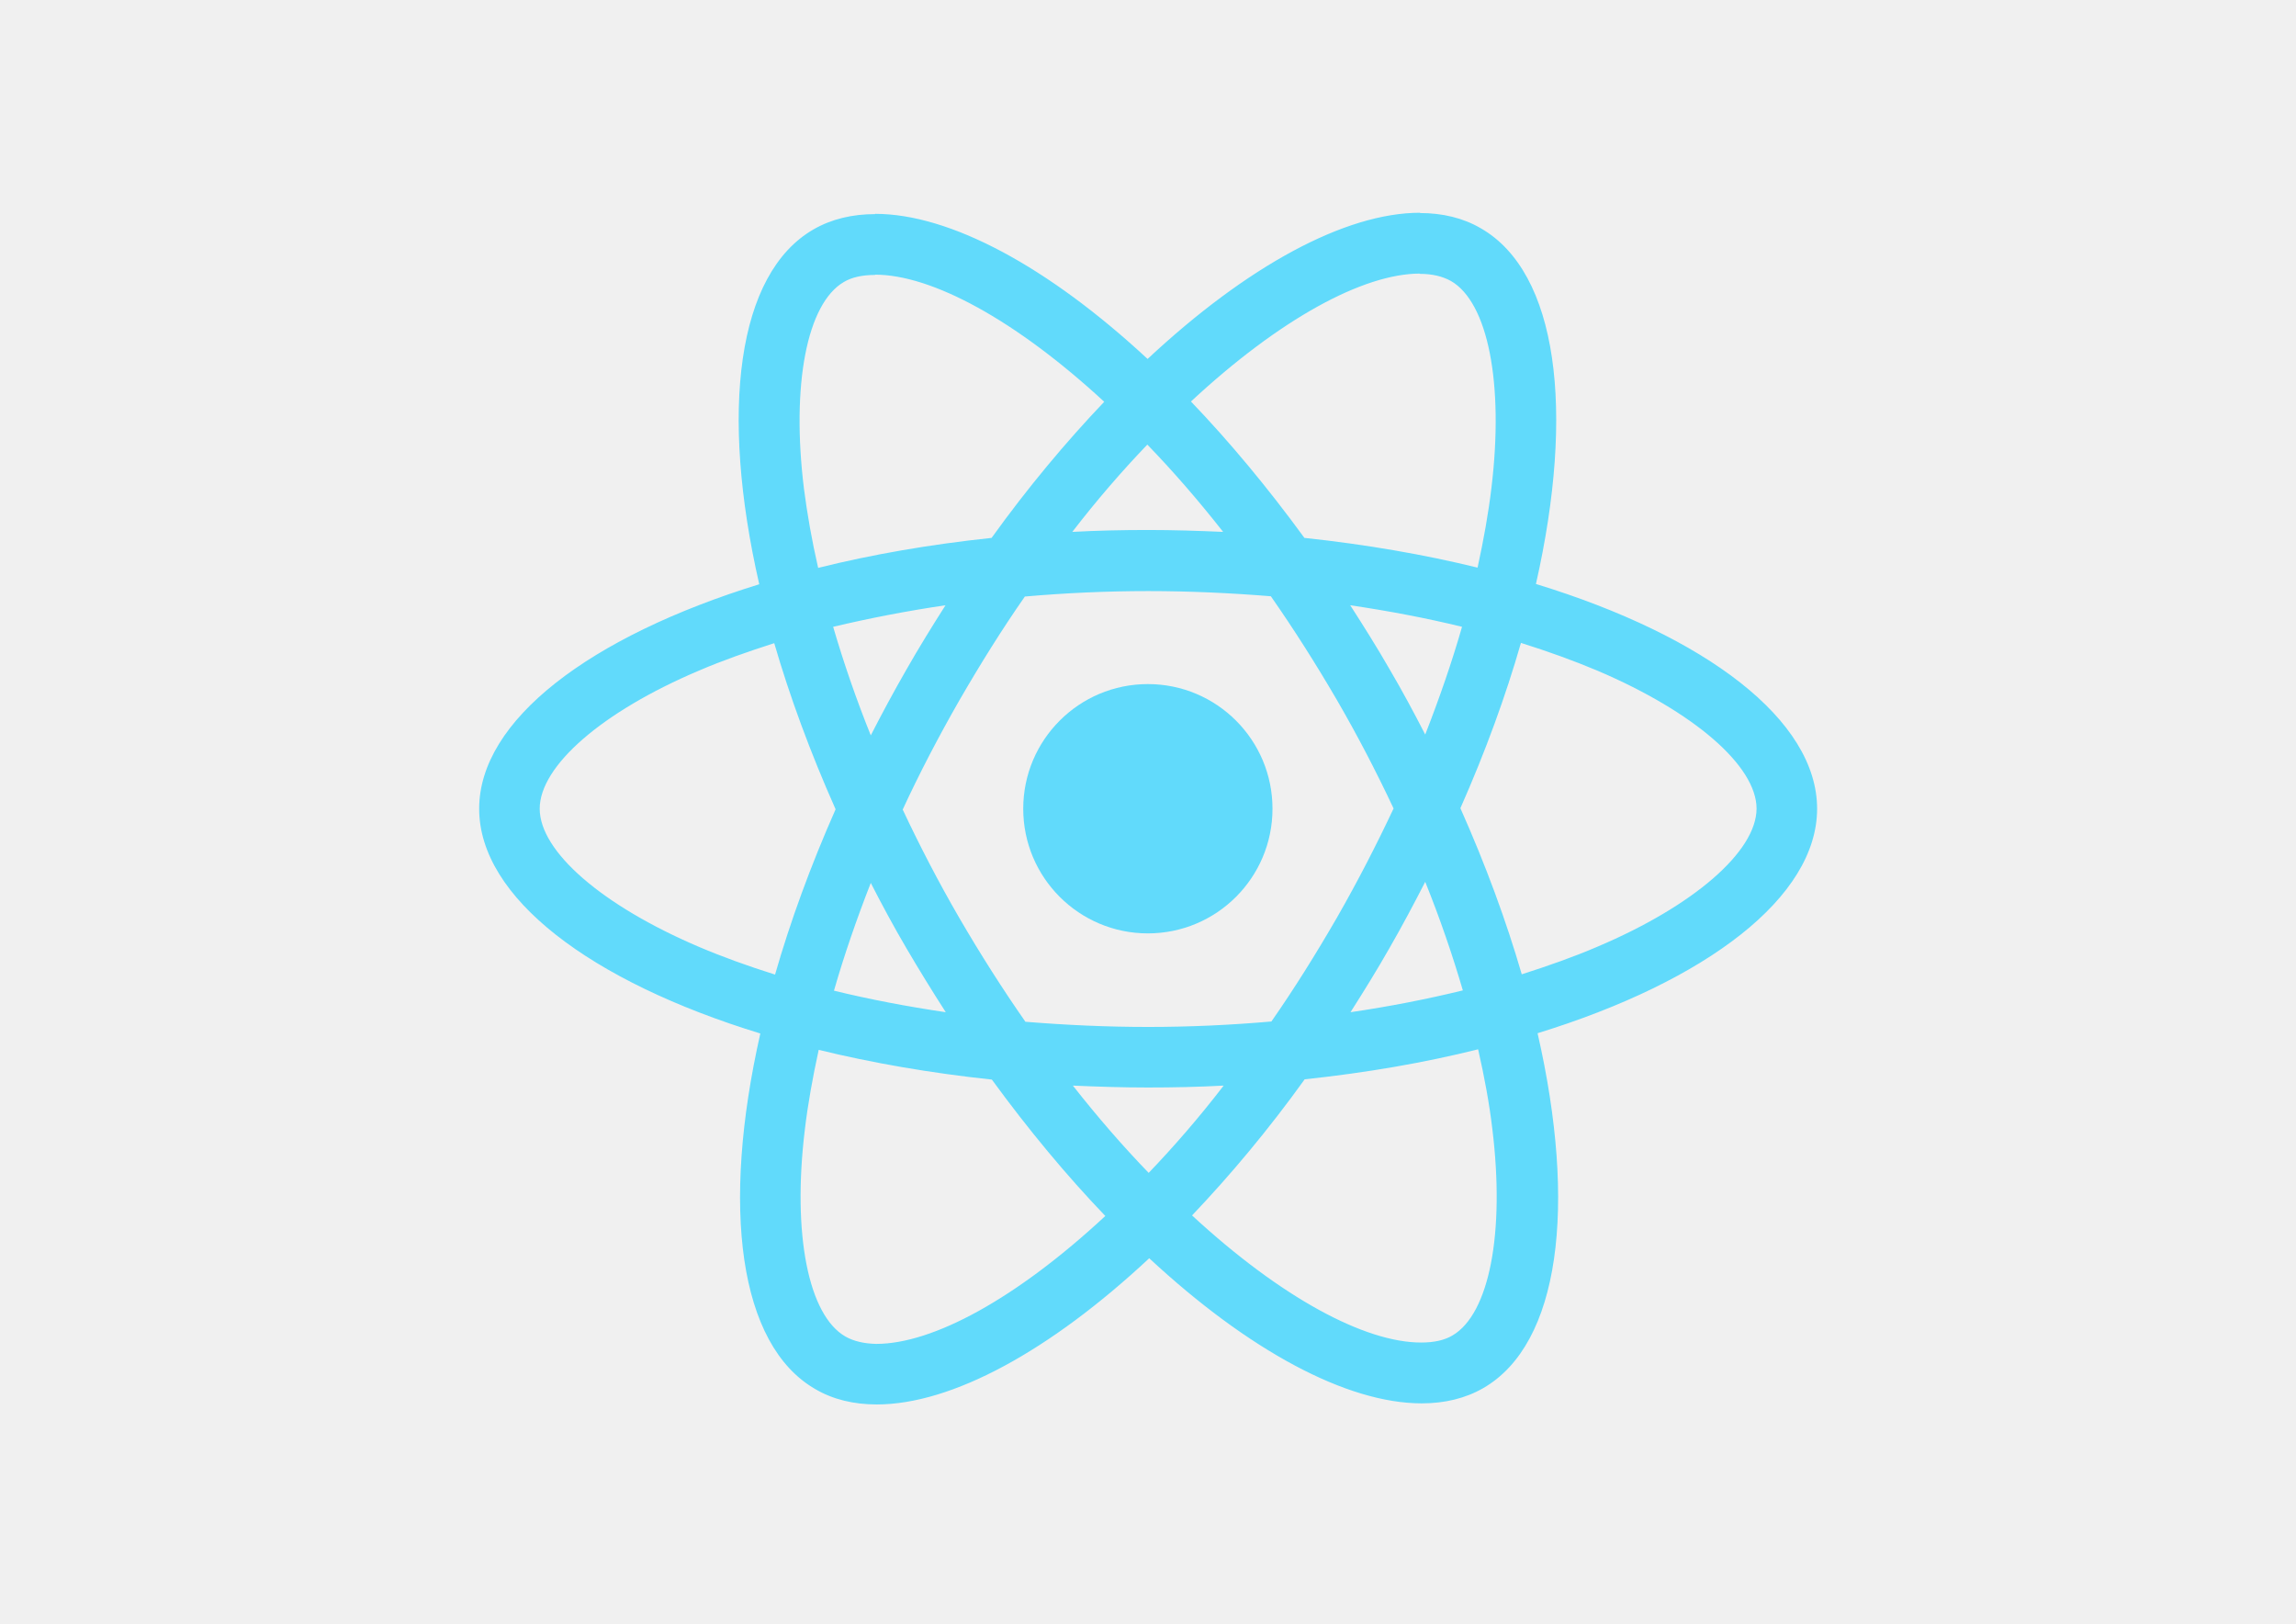
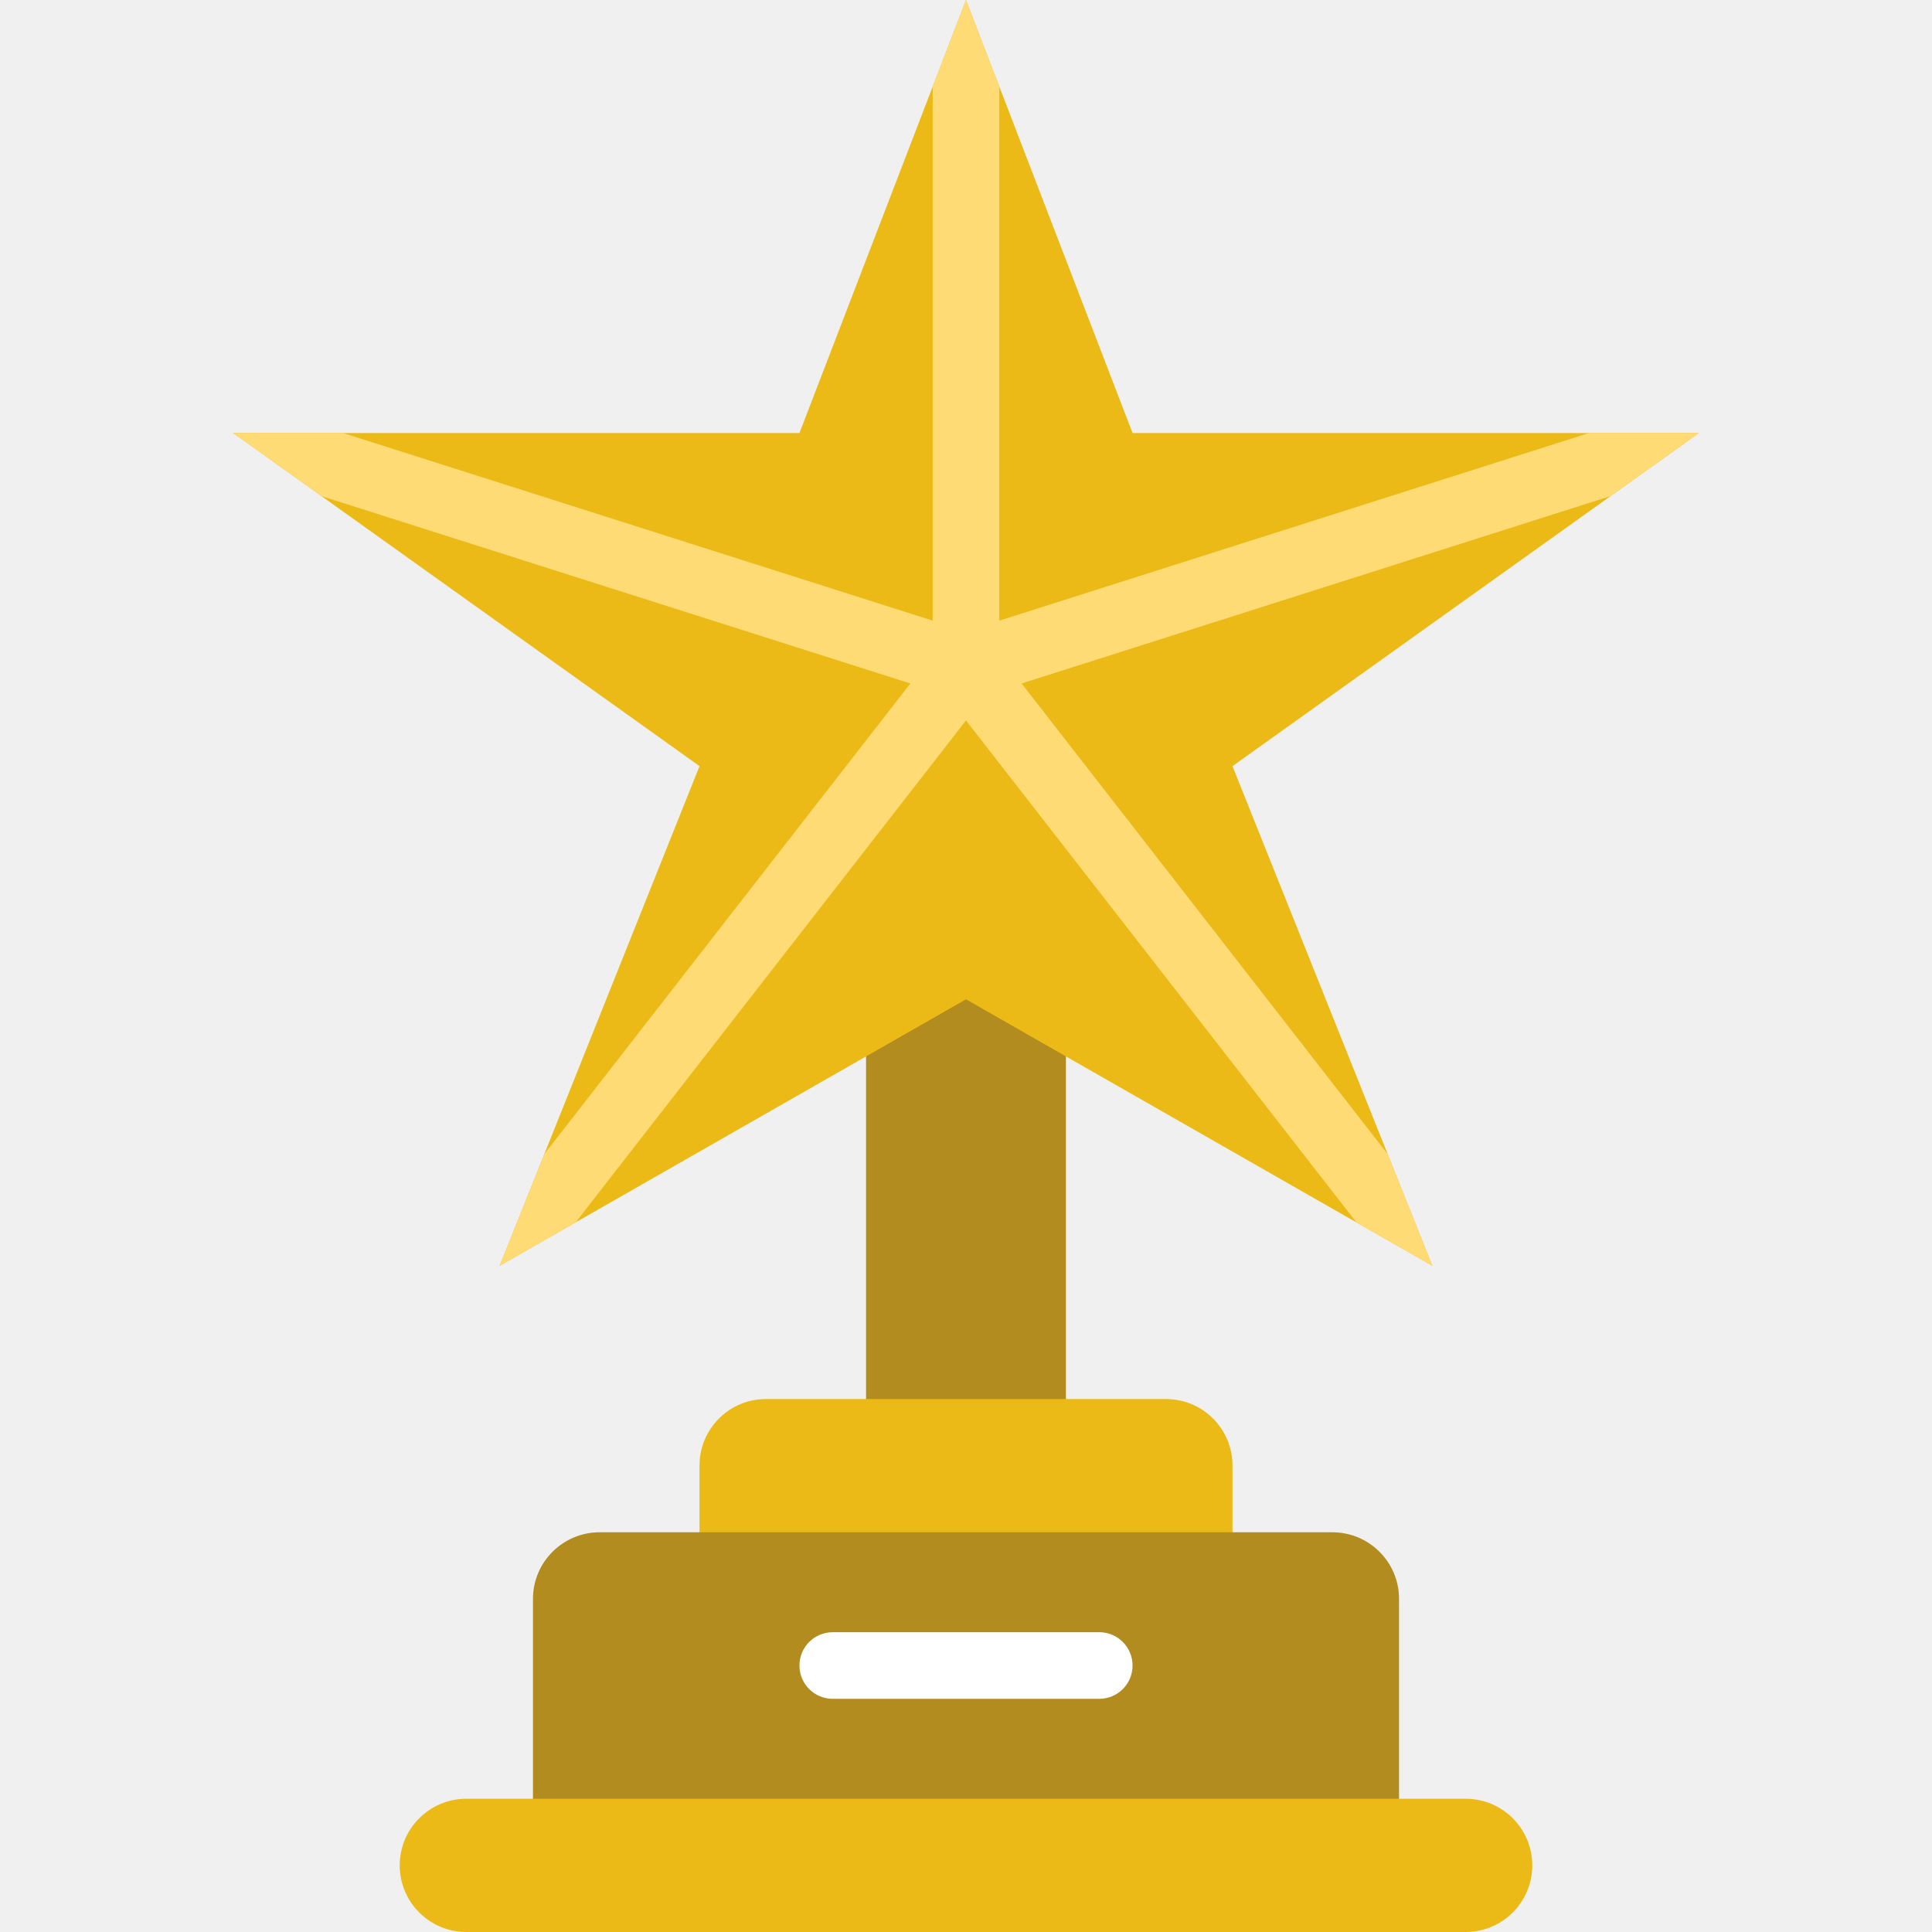
- <svg xmlns="http://www.w3.org/2000/svg" viewBox="0 0 841.9 595.3">
-   <g fill="#61DAFB">
-     <path d="M666.3 296.5c0-32.5-40.7-63.3-103.1-82.4 14.4-63.6 8-114.2-20.2-130.4-6.5-3.8-14.1-5.6-22.4-5.6v22.3c4.6 0 8.3.9 11.4 2.6 13.6 7.8 19.5 37.5 14.9 75.7-1.1 9.4-2.9 19.3-5.1 29.4-19.6-4.8-41-8.5-63.5-10.9-13.5-18.5-27.5-35.3-41.6-50 32.6-30.3 63.2-46.9 84-46.9V78c-27.5 0-63.5 19.6-99.9 53.6-36.4-33.8-72.4-53.2-99.9-53.2v22.3c20.7 0 51.4 16.5 84 46.6-14 14.7-28 31.4-41.3 49.9-22.6 2.4-44 6.1-63.6 11-2.3-10-4-19.7-5.2-29-4.7-38.2 1.1-67.9 14.6-75.8 3-1.8 6.9-2.6 11.5-2.6V78.5c-8.4 0-16 1.8-22.6 5.6-28.1 16.2-34.4 66.7-19.9 130.1-62.2 19.2-102.7 49.9-102.7 82.3 0 32.5 40.7 63.3 103.1 82.4-14.4 63.6-8 114.2 20.2 130.4 6.5 3.8 14.1 5.6 22.5 5.6 27.5 0 63.5-19.6 99.9-53.6 36.4 33.8 72.4 53.2 99.9 53.2 8.4 0 16-1.8 22.6-5.6 28.1-16.2 34.4-66.7 19.9-130.1 62-19.1 102.5-49.9 102.5-82.3zm-130.2-66.7c-3.7 12.9-8.3 26.2-13.5 39.5-4.1-8-8.4-16-13.1-24-4.6-8-9.5-15.8-14.4-23.4 14.2 2.1 27.9 4.7 41 7.9zm-45.8 106.5c-7.8 13.5-15.8 26.3-24.1 38.2-14.9 1.3-30 2-45.2 2-15.1 0-30.2-.7-45-1.9-8.3-11.9-16.4-24.6-24.2-38-7.6-13.1-14.5-26.4-20.8-39.8 6.2-13.4 13.2-26.8 20.7-39.9 7.8-13.5 15.8-26.3 24.1-38.2 14.9-1.3 30-2 45.2-2 15.1 0 30.2.7 45 1.9 8.3 11.9 16.4 24.6 24.2 38 7.6 13.1 14.5 26.4 20.8 39.8-6.3 13.4-13.2 26.8-20.7 39.9zm32.3-13c5.4 13.4 10 26.8 13.8 39.8-13.1 3.2-26.9 5.9-41.2 8 4.9-7.7 9.8-15.6 14.4-23.7 4.6-8 8.9-16.1 13-24.1zM421.2 430c-9.3-9.6-18.6-20.3-27.8-32 9 .4 18.2.7 27.5.7 9.4 0 18.7-.2 27.8-.7-9 11.7-18.3 22.4-27.5 32zm-74.4-58.9c-14.2-2.1-27.9-4.7-41-7.9 3.7-12.9 8.3-26.2 13.5-39.5 4.1 8 8.4 16 13.1 24 4.7 8 9.5 15.8 14.4 23.4zM420.7 163c9.3 9.6 18.6 20.3 27.8 32-9-.4-18.2-.7-27.5-.7-9.4 0-18.7.2-27.8.7 9-11.7 18.3-22.4 27.5-32zm-74 58.9c-4.9 7.7-9.8 15.6-14.4 23.7-4.6 8-8.9 16-13 24-5.4-13.4-10-26.8-13.8-39.8 13.1-3.1 26.9-5.8 41.2-7.9zm-90.5 125.2c-35.4-15.1-58.3-34.9-58.3-50.6 0-15.7 22.9-35.6 58.3-50.6 8.6-3.7 18-7 27.7-10.1 5.7 19.6 13.2 40 22.5 60.9-9.2 20.8-16.6 41.1-22.2 60.6-9.9-3.1-19.3-6.5-28-10.2zM310 490c-13.6-7.8-19.5-37.5-14.9-75.7 1.1-9.4 2.9-19.3 5.1-29.4 19.6 4.8 41 8.5 63.5 10.9 13.5 18.5 27.5 35.3 41.6 50-32.6 30.3-63.2 46.9-84 46.9-4.5-.1-8.3-1-11.3-2.7zm237.2-76.2c4.7 38.2-1.1 67.9-14.6 75.8-3 1.8-6.9 2.6-11.5 2.6-20.7 0-51.4-16.5-84-46.6 14-14.7 28-31.4 41.3-49.9 22.6-2.4 44-6.1 63.6-11 2.3 10.1 4.1 19.8 5.2 29.1zm38.5-66.7c-8.6 3.7-18 7-27.7 10.1-5.7-19.6-13.2-40-22.5-60.9 9.2-20.8 16.6-41.1 22.2-60.6 9.9 3.1 19.3 6.5 28.1 10.2 35.4 15.1 58.3 34.9 58.3 50.6-.1 15.7-23 35.6-58.4 50.6zM320.8 78.4z" />
-     <circle cx="420.9" cy="296.5" r="45.7" />
-     <path d="M520.5 78.1z" />
+ <svg xmlns="http://www.w3.org/2000/svg" version="1.1" id="Capa_1" x="0px" y="0px" viewBox="0 0 512 512" style="enable-background:new 0 0 512 512;" xml:space="preserve">
+   <polygon style="fill:#B28C1F;" points="256,247.799 229.517,264.828 229.517,379.586 282.483,379.586 282.483,264.828 " />
+   <g>
+     <path style="fill:#EBBA16;" d="M326.621,414.897H185.379V388.37c0-9.728,7.883-17.611,17.611-17.611h106.01   c9.737,0,17.62,7.883,17.62,17.611V414.897z" />
+     <polygon style="fill:#EBBA16;" points="450.207,114.759 300.138,114.759 256,0 211.862,114.759 61.793,114.759 185.379,203.034    132.414,335.448 256,264.828 379.586,335.448 326.621,203.034  " />
  </g>
+   <path style="fill:#B28C1F;" d="M370.759,423.733c0-9.754-7.91-17.664-17.664-17.664h-26.474H185.379h-26.474  c-9.754,0-17.664,7.91-17.664,17.664v61.784h35.31h158.897h35.31V423.733z" />
+   <path style="fill:#EBBA16;" d="M388.414,512H123.586c-9.754,0-17.655-7.901-17.655-17.655l0,0c0-9.754,7.901-17.655,17.655-17.655  h264.828c9.754,0,17.655,7.901,17.655,17.655l0,0C406.069,504.099,398.168,512,388.414,512z" />
+   <path style="fill:#FFFFFF;" d="M291.31,450.207H220.69c-4.873,0-8.828-3.946-8.828-8.828c0-4.882,3.955-8.828,8.828-8.828h70.621  c4.873,0,8.828,3.946,8.828,8.828C300.138,446.261,296.183,450.207,291.31,450.207z" />
+   <g>
+     <path style="fill:#FFDB76;" d="M421.085,114.759l-167.759,53.38c-4.643,1.483-7.212,6.444-5.738,11.087   c1.192,3.761,4.67,6.153,8.413,6.153c0.883,0,1.792-0.132,2.675-0.415l168.139-53.495l23.393-16.711H421.085z" />
+     <path style="fill:#FFDB76;" d="M264.828,176.552v-153.6L256,0l-8.828,22.952v153.6c0,4.882,3.955,8.828,8.828,8.828   S264.828,181.433,264.828,176.552z" />
+     <path style="fill:#FFDB76;" d="M264.413,179.226c1.474-4.634-1.086-9.604-5.738-11.087l-167.759-53.38H61.793l23.393,16.711   l168.139,53.495c0.892,0.283,1.792,0.415,2.675,0.415C259.743,185.379,263.221,182.987,264.413,179.226z" />
+     <path style="fill:#FFDB76;" d="M250.58,169.587c-3.849,2.993-4.537,8.536-1.545,12.385l110.424,141.965l20.127,11.511   l-11.847-29.608L262.965,171.132C259.972,167.283,254.429,166.577,250.58,169.587z" />
+     <path style="fill:#FFDB76;" d="M262.965,181.972c2.993-3.858,2.295-9.393-1.545-12.385c-3.849-3.001-9.393-2.295-12.385,1.545   L144.26,305.841l-11.847,29.608l20.136-11.502L262.965,181.972z" />
+   </g>
+   <g>
+ </g>
+   <g>
+ </g>
+   <g>
+ </g>
+   <g>
+ </g>
+   <g>
+ </g>
+   <g>
+ </g>
+   <g>
+ </g>
+   <g>
+ </g>
+   <g>
+ </g>
+   <g>
+ </g>
+   <g>
+ </g>
+   <g>
+ </g>
+   <g>
+ </g>
+   <g>
+ </g>
+   <g>
+ </g>
</svg>
